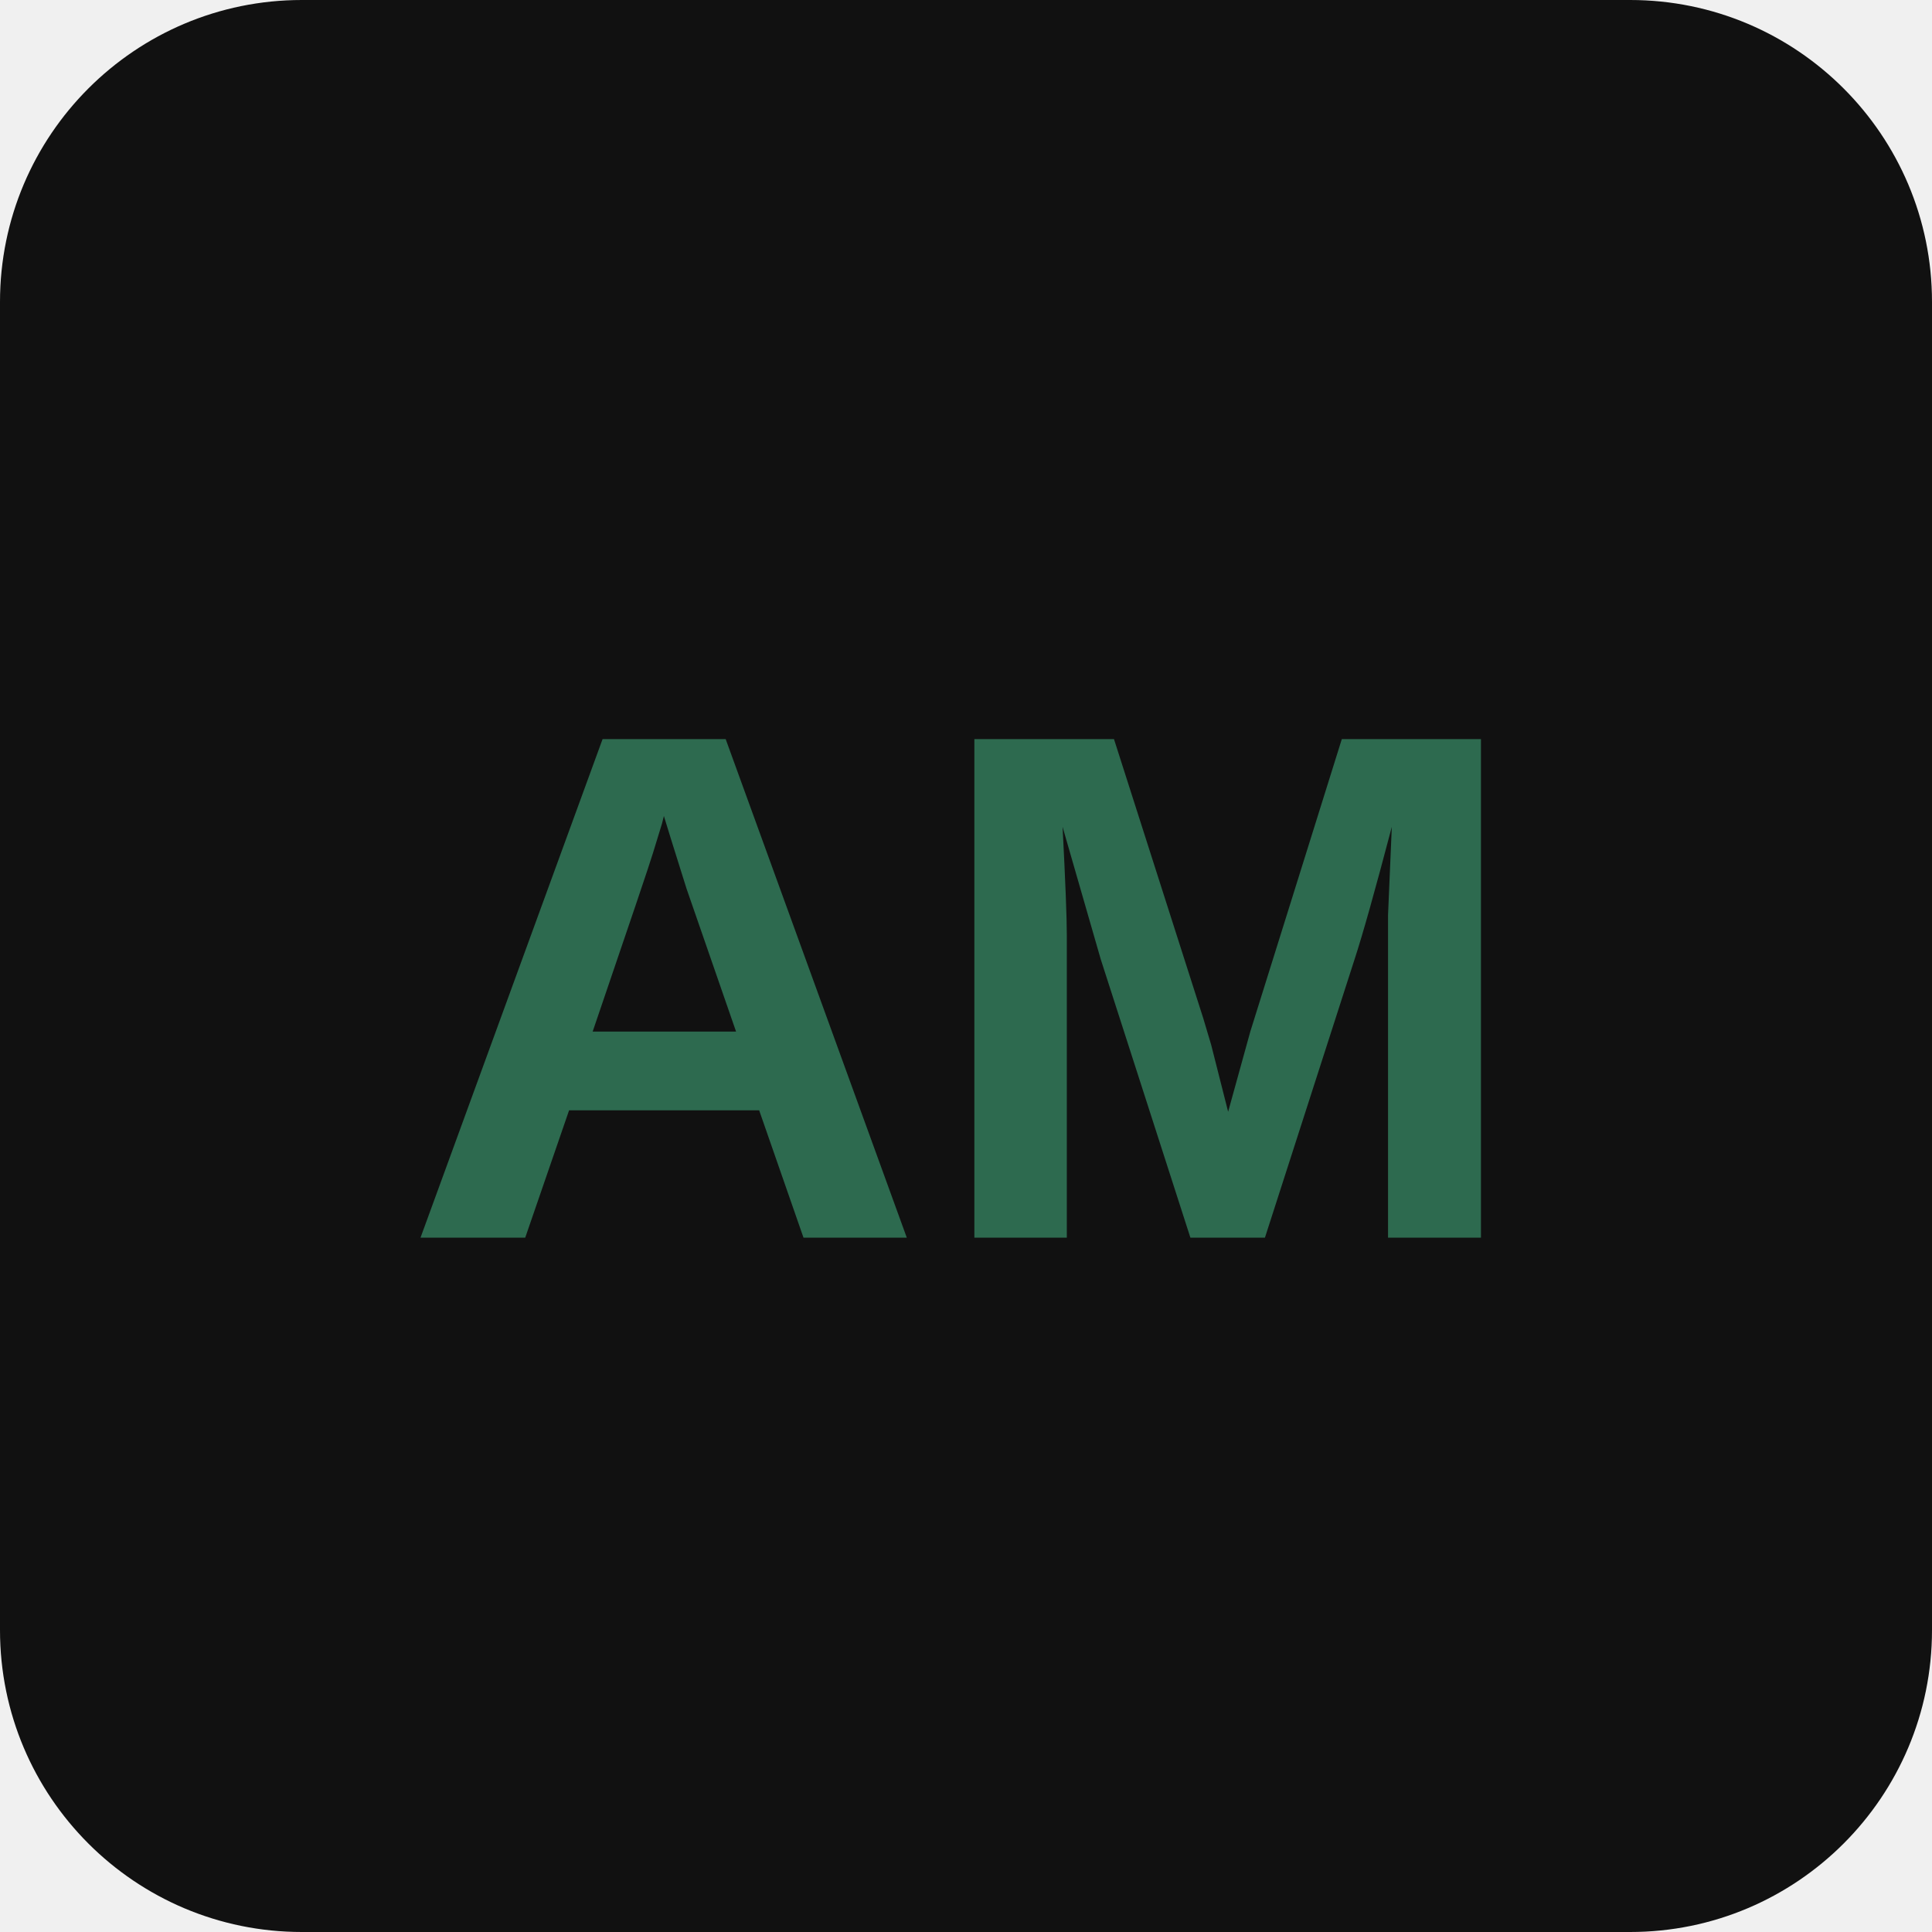
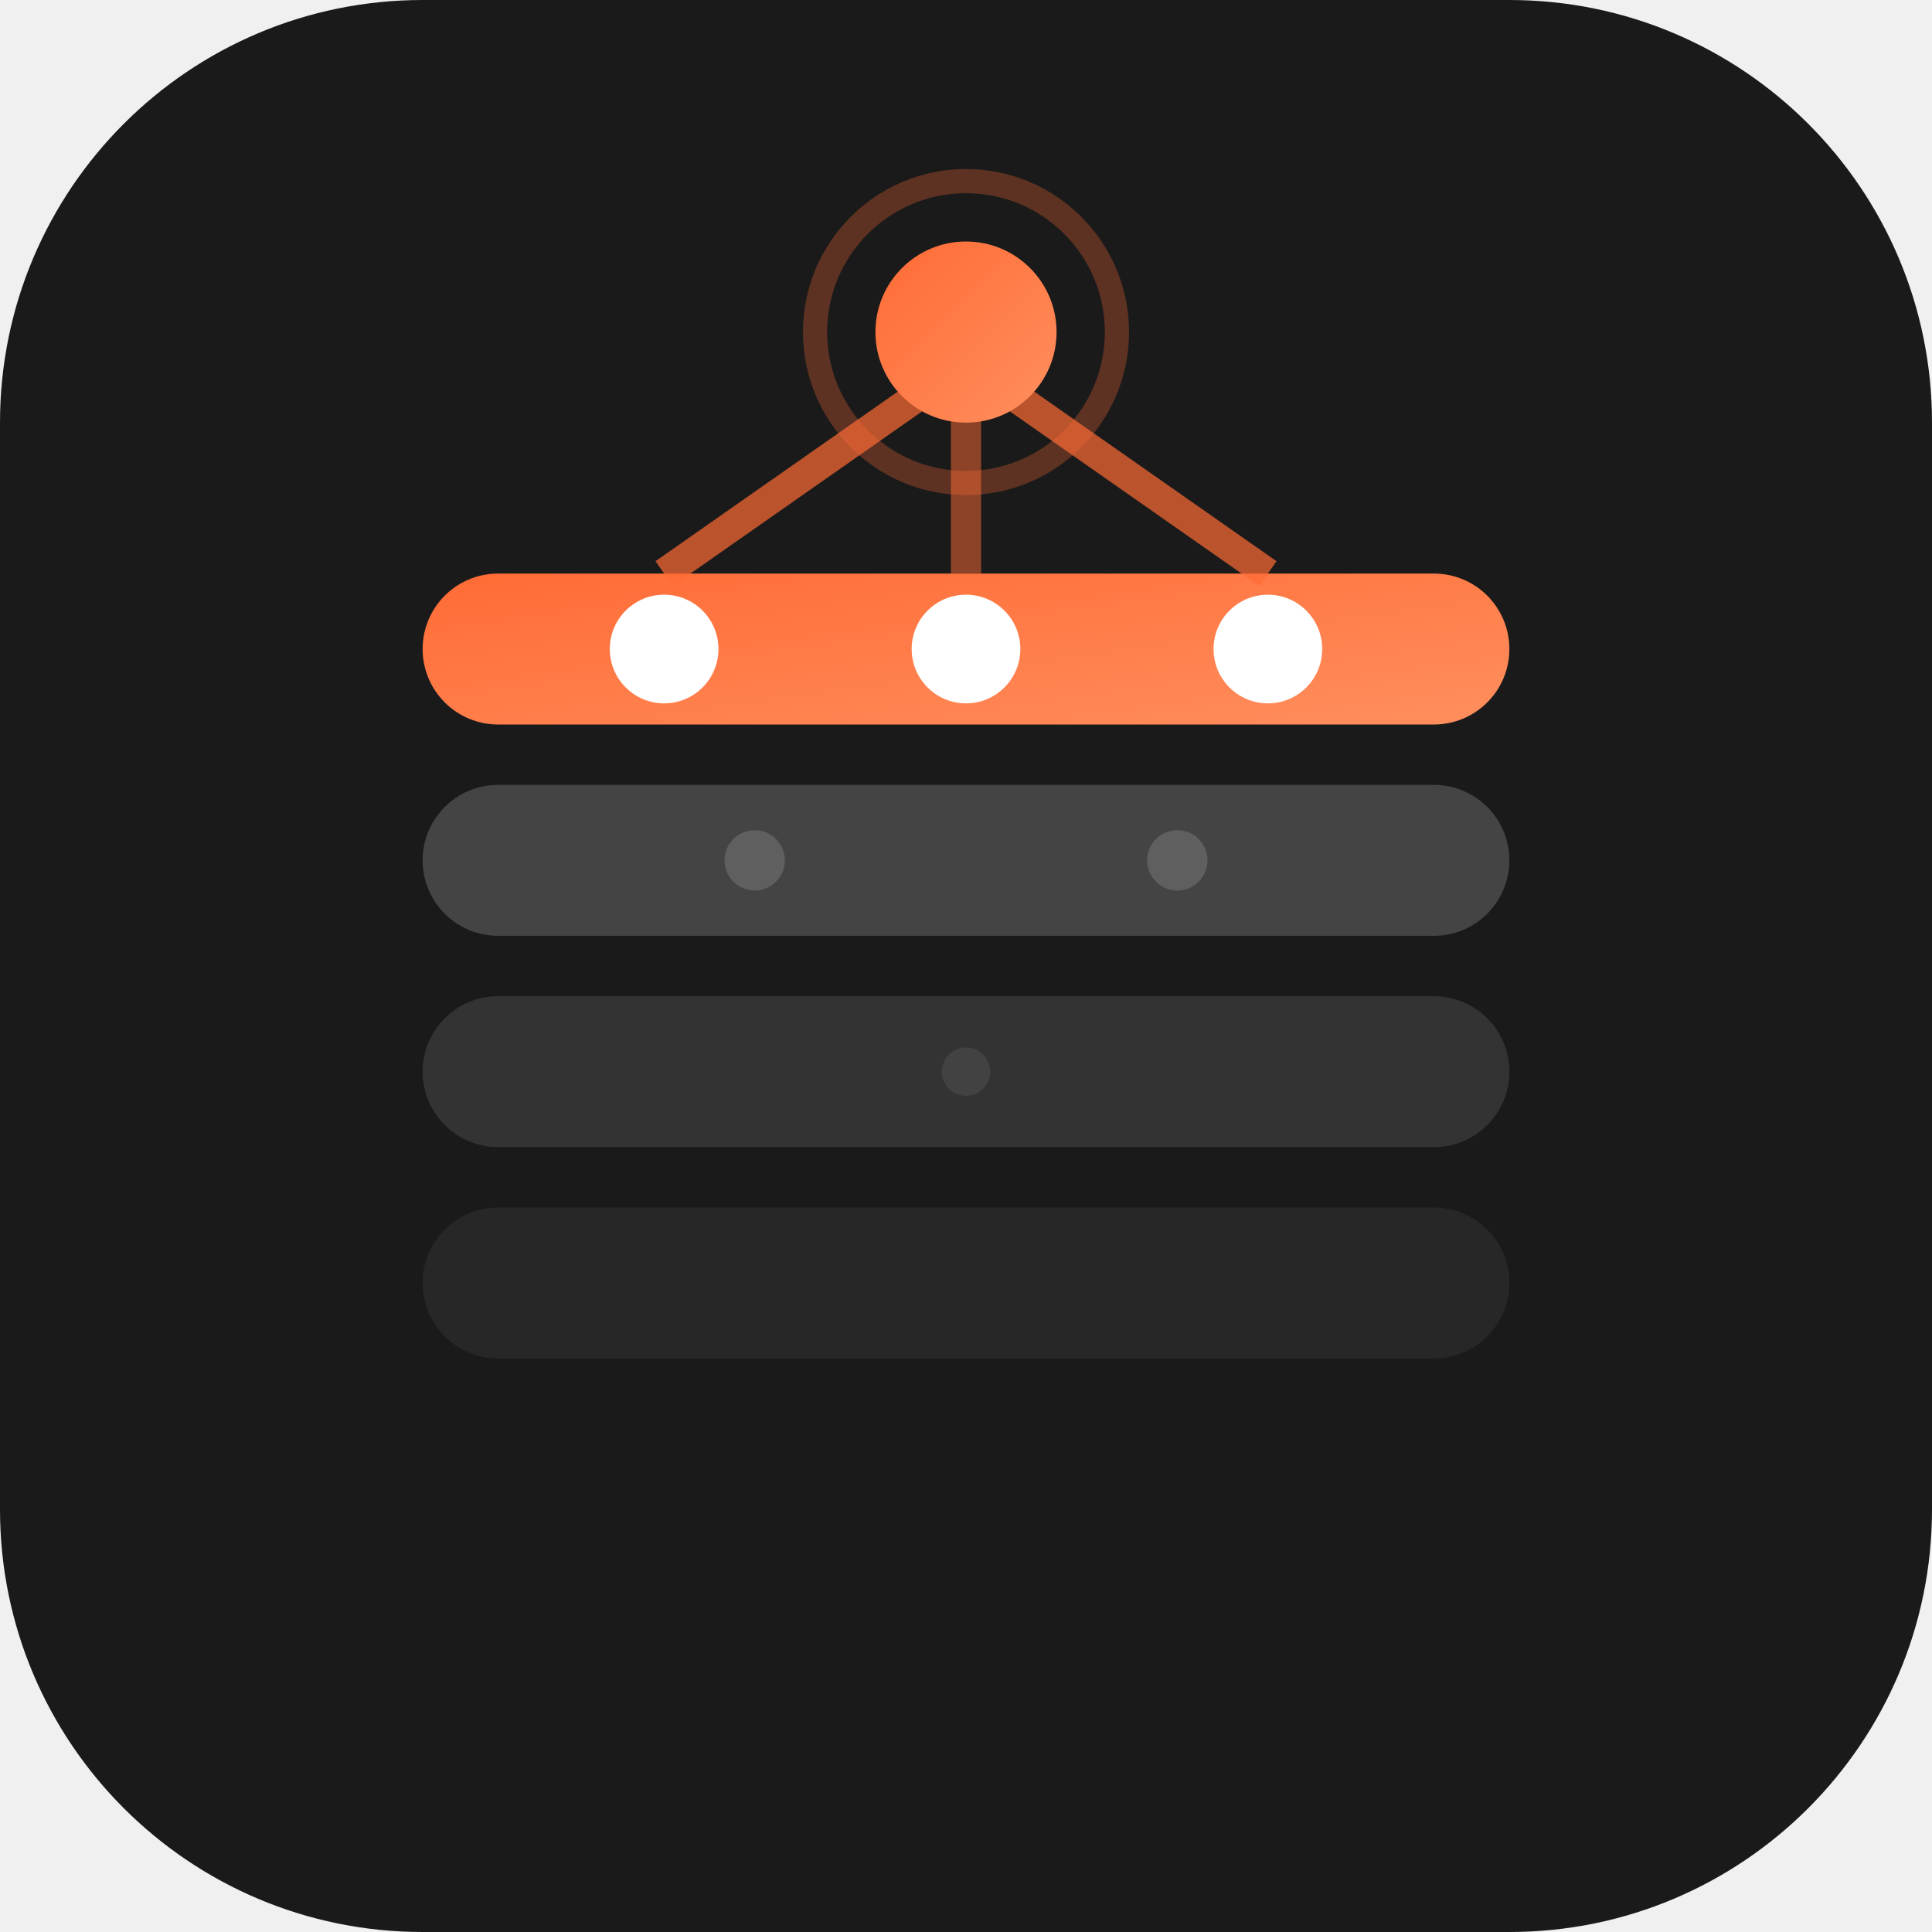
- <svg xmlns="http://www.w3.org/2000/svg" viewBox="0 0 64 64">
-   <rect width="64" height="64" rx="10" fill="#111111" />
-   <text x="32" y="41" text-anchor="middle" font-family="Arial,sans-serif" font-size="24" font-weight="700" fill="#2D6A4F">AM</text>
+ <svg xmlns="http://www.w3.org/2000/svg" viewBox="0 0 64 64" fill="none">
+   <defs>
+     <linearGradient id="g" x1="0" y1="0" x2="1" y2="1">
+       <stop offset="0%" stop-color="#FF6B35" />
+       <stop offset="100%" stop-color="#FF8F5E" />
+     </linearGradient>
+   </defs>
+   <rect width="64" height="64" rx="14" fill="#1A1A1A" />
+   <rect x="14" y="40" width="36" height="5" rx="2.5" fill="#333" opacity="0.5" />
+   <rect x="14" y="33" width="36" height="5" rx="2.5" fill="#444" opacity="0.6" />
+   <rect x="14" y="26" width="36" height="5" rx="2.5" fill="#555" opacity="0.7" />
+   <rect x="14" y="19" width="36" height="5" rx="2.5" fill="url(#g)" />
+   <circle cx="22" cy="21.5" r="1.8" fill="#fff" />
+   <circle cx="32" cy="21.5" r="1.8" fill="#fff" />
+   <circle cx="42" cy="21.5" r="1.8" fill="#fff" />
+   <line x1="22" y1="19" x2="32" y2="12" stroke="#FF6B35" stroke-width="1" opacity="0.7" />
+   <line x1="32" y1="19" x2="32" y2="12" stroke="#FF6B35" stroke-width="1" opacity="0.5" />
+   <line x1="42" y1="19" x2="32" y2="12" stroke="#FF6B35" stroke-width="1" opacity="0.7" />
+   <circle cx="32" cy="11" r="3" fill="url(#g)" />
+   <circle cx="32" cy="11" r="5" fill="none" stroke="#FF6B35" stroke-width="0.8" opacity="0.3" />
+   <circle cx="25" cy="28.5" r="1" fill="#888" opacity="0.4" />
+   <circle cx="39" cy="28.5" r="1" fill="#888" opacity="0.4" />
+   <circle cx="32" cy="35.5" r="0.8" fill="#666" opacity="0.3" />
</svg>
